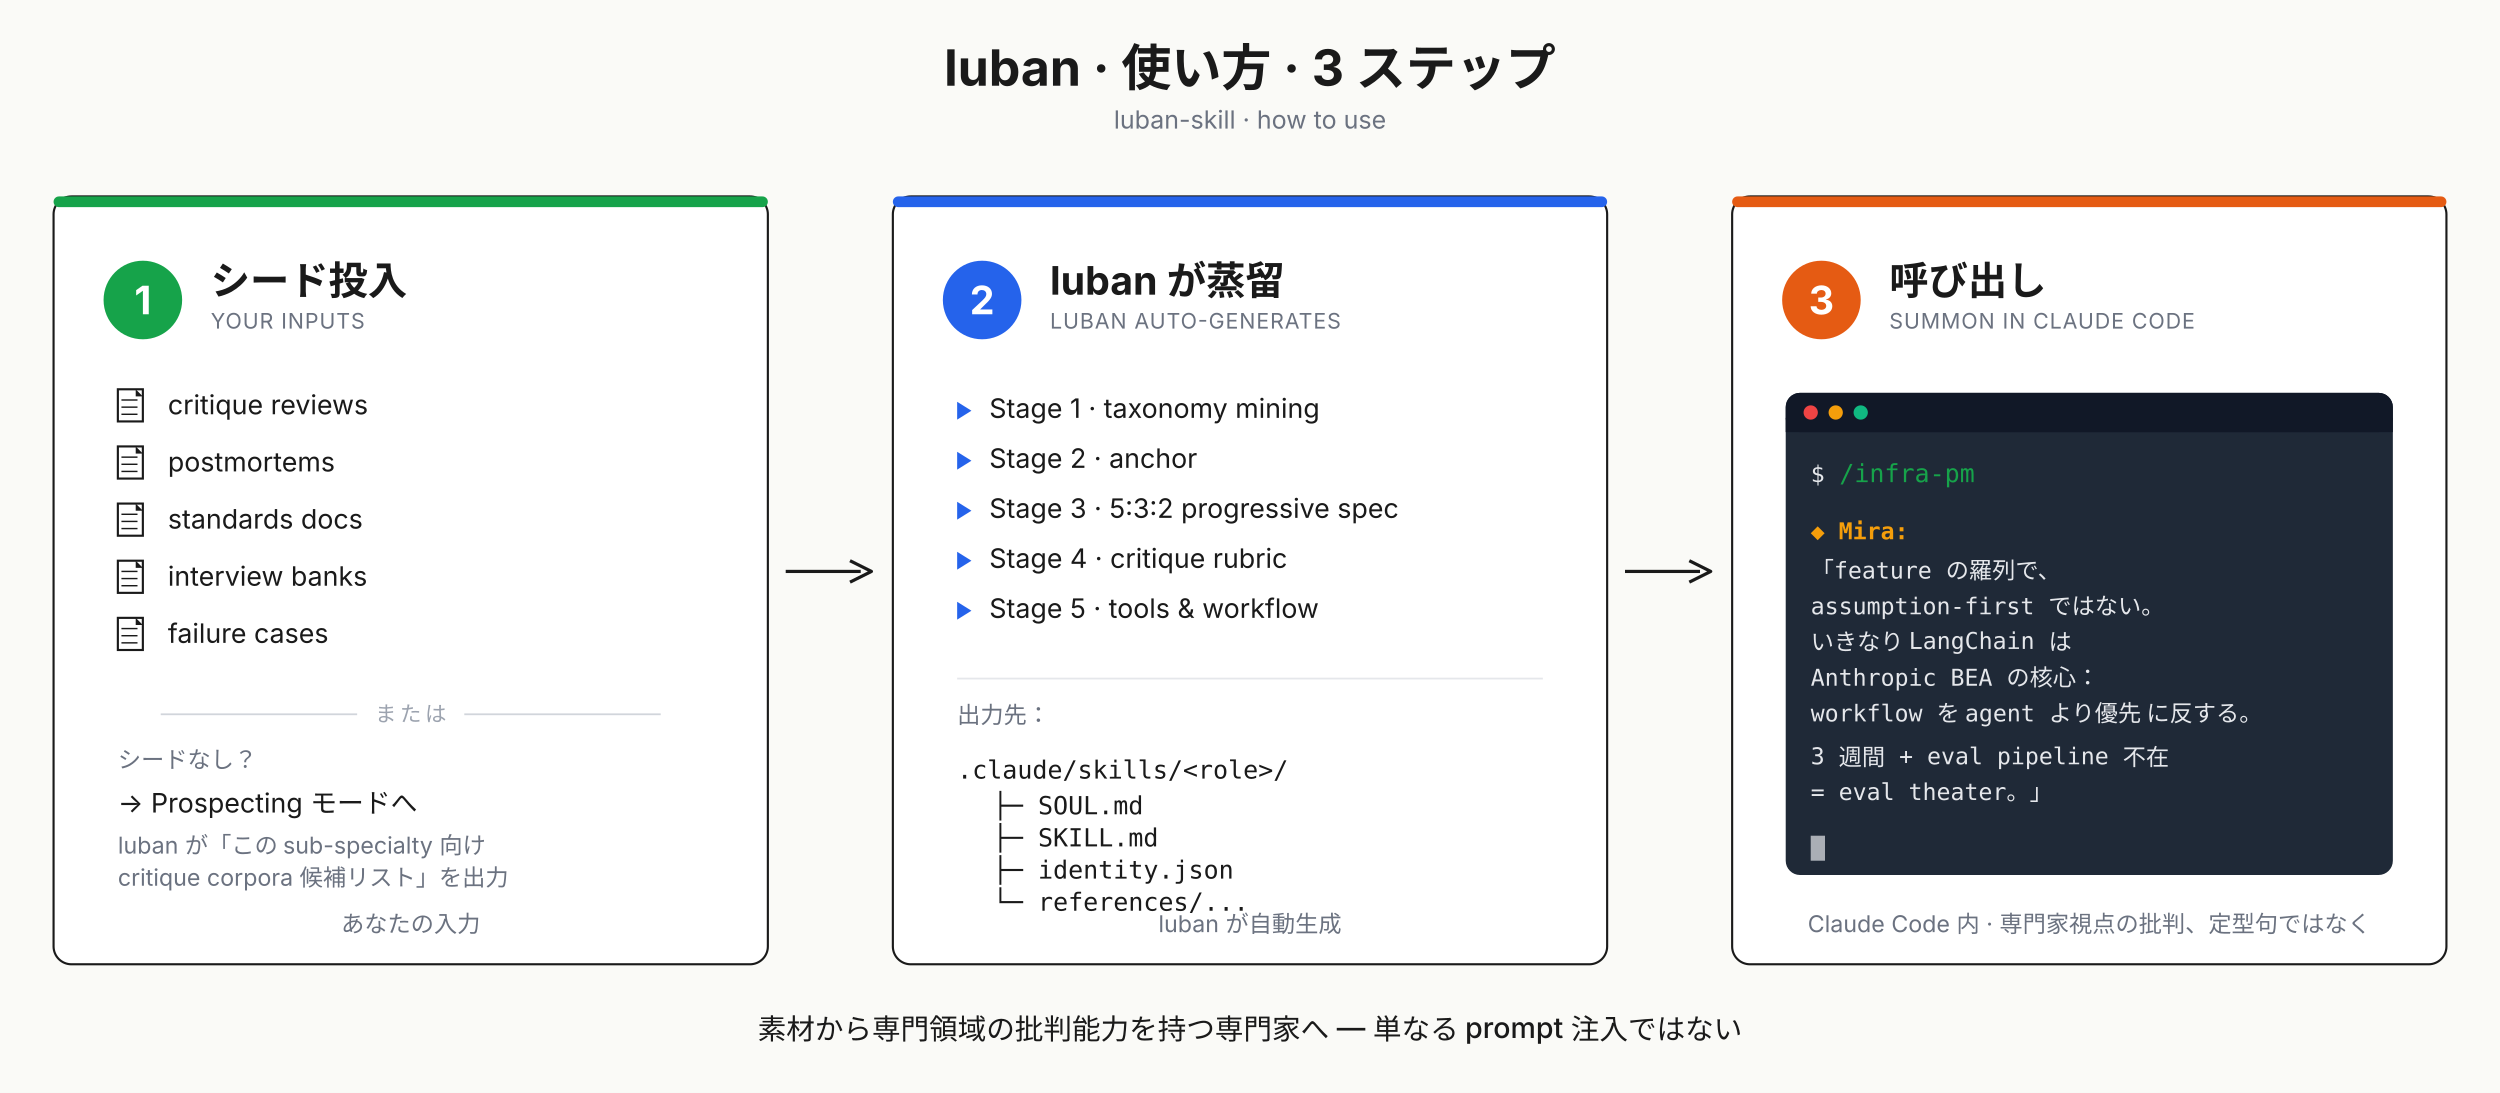
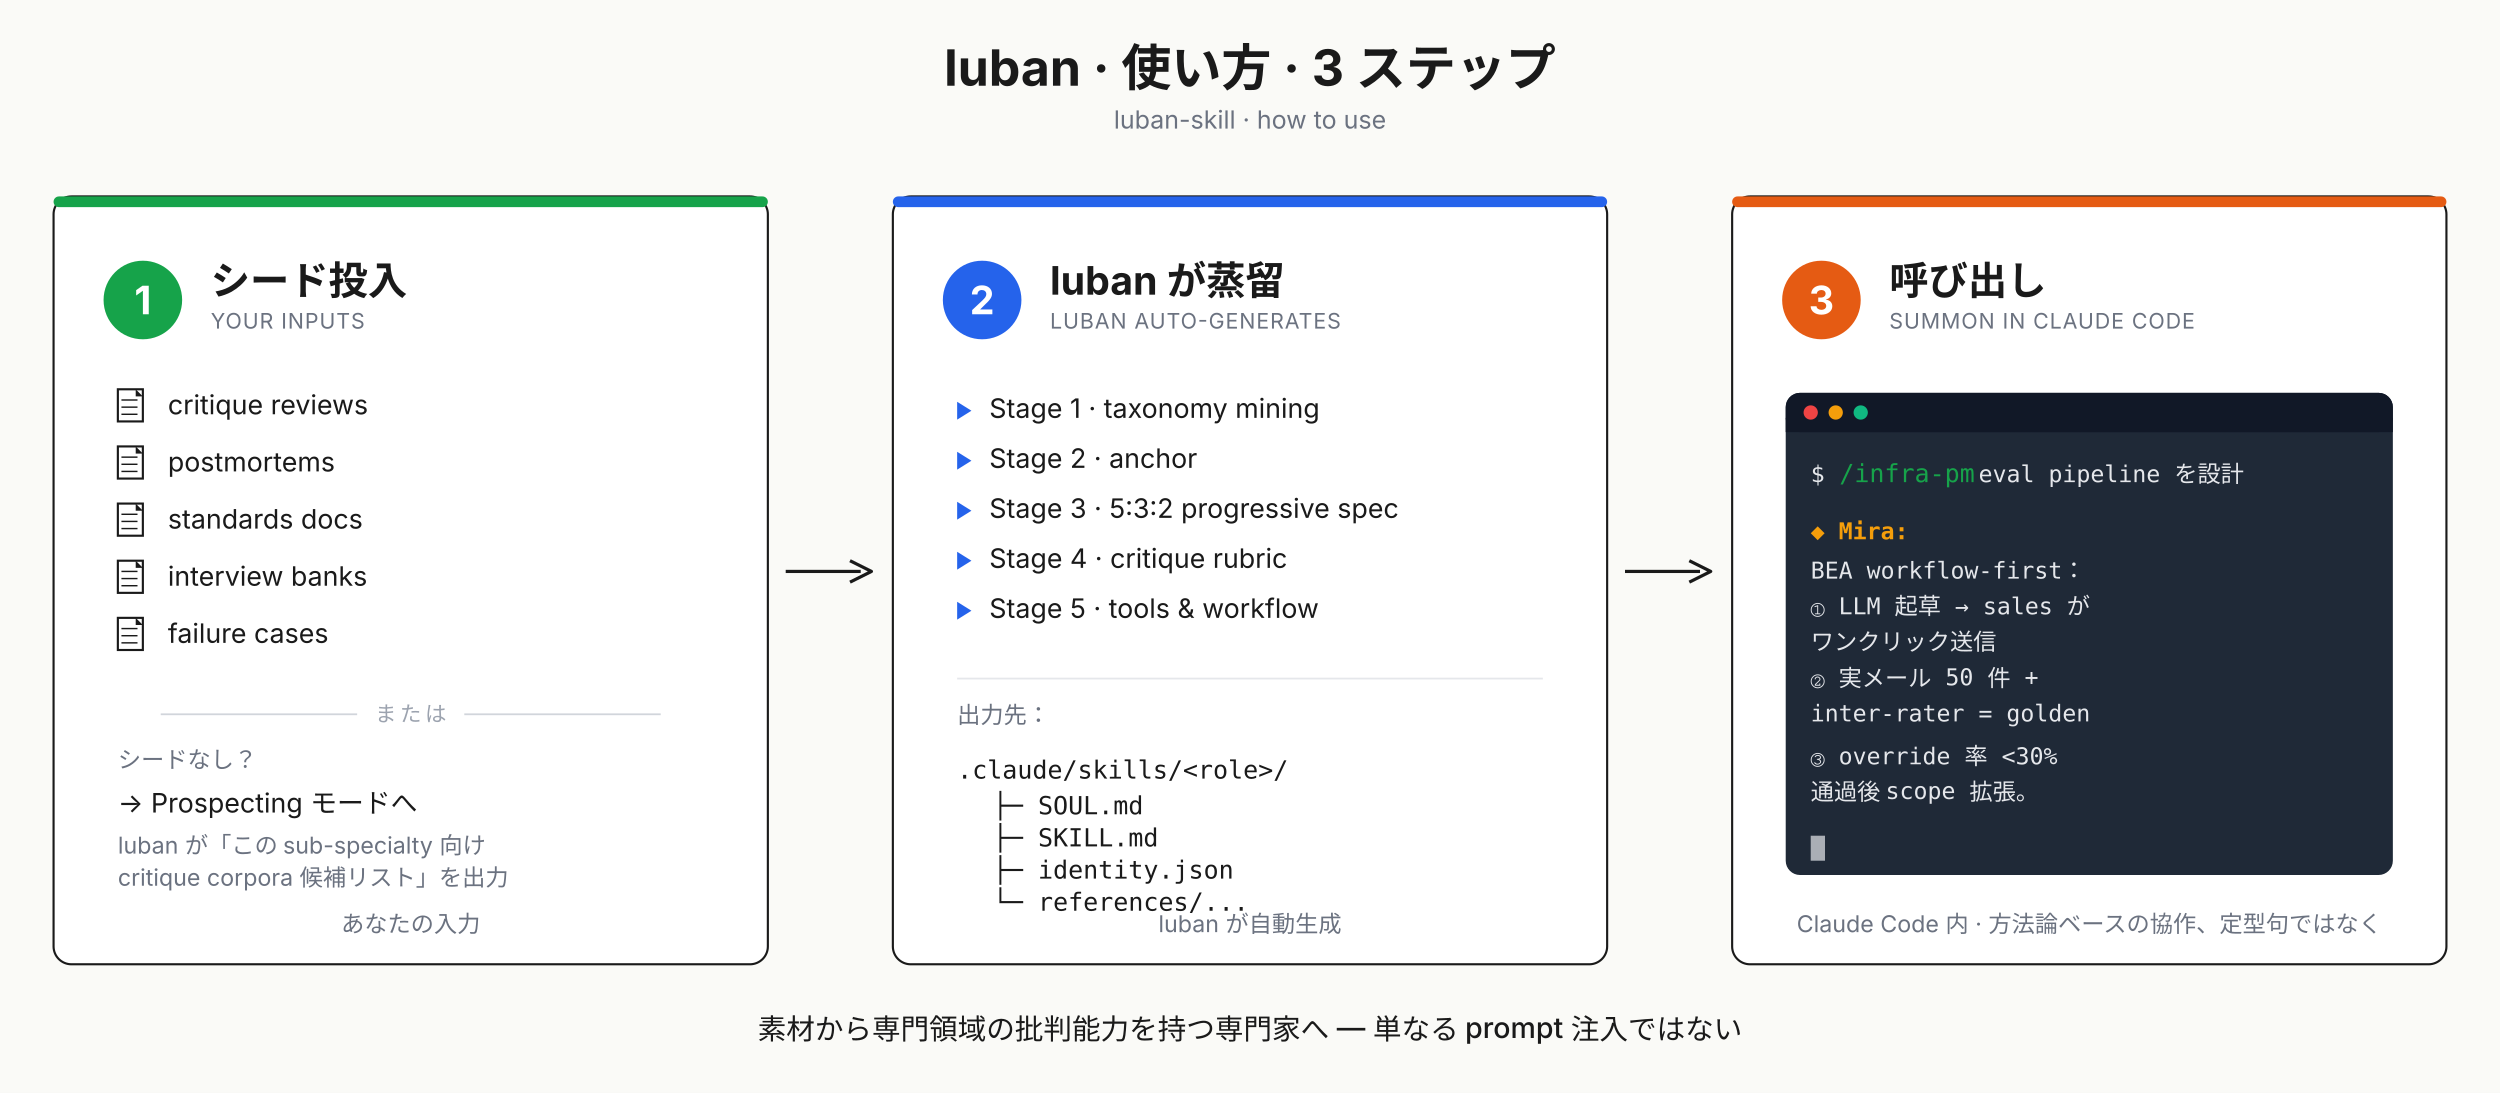
<svg xmlns="http://www.w3.org/2000/svg" viewBox="0 0 1400 612" font-family="ui-sans-serif, system-ui, -apple-system, 'Hiragino Sans', 'Yu Gothic', 'Meiryo', sans-serif">
  <defs>
    <style>
      .title      { font-size: 28px; font-weight: 700; fill: #1A1A1A; }
      .subtitle   { font-size: 14px; fill: #6B7280; }
      .panel-h    { font-size: 22px; font-weight: 700; fill: #1A1A1A; }
      .panel-sub  { font-size: 12px; fill: #6B7280; letter-spacing: 0.5px; }
      .step-num   { font-size: 22px; font-weight: 700; fill: #FFFFFF; }
      .row        { font-size: 15px; fill: #1A1A1A; }
      .row-mono   { font-size: 14px; fill: #1A1A1A; font-family: ui-monospace, 'JetBrains Mono', Menlo, Consolas, monospace; }
      .row-dim    { font-size: 13px; fill: #6B7280; }
      .row-em     { font-size: 14px; fill: #1A1A1A; font-style: italic; }
      .divider-t  { font-size: 12px; fill: #9CA3AF; letter-spacing: 2px; }
      .footer-lbl { font-size: 13px; fill: #6B7280; }
      .tagline    { font-size: 16px; fill: #1A1A1A; font-weight: 500; }
      .term-cmd   { font-size: 14px; fill: #16A34A; font-family: ui-monospace, 'JetBrains Mono', Menlo, Consolas, monospace; }
      .term-out   { font-size: 13px; fill: #E5E7EB; font-family: ui-monospace, 'JetBrains Mono', Menlo, Consolas, monospace; }
      .term-name  { font-size: 13px; fill: #F59E0B; font-family: ui-monospace, 'JetBrains Mono', Menlo, Consolas, monospace; font-weight: 700; }
    </style>
  </defs>
  <rect width="1400" height="612" fill="#FAFAF7" />
  <text x="700" y="48" text-anchor="middle" class="title">luban · 使い方 · 3 ステップ</text>
  <text x="700" y="72" text-anchor="middle" class="subtitle">luban-skill · how to use</text>
  <g transform="translate(30, 110)">
    <rect x="0" y="0" width="400" height="430" rx="10" ry="10" fill="#FFFFFF" stroke="#1A1A1A" stroke-width="1.2" />
    <rect x="0" y="0" width="400" height="6" rx="3" ry="3" fill="#16A34A" />
    <circle cx="50" cy="58" r="22" fill="#16A34A" />
    <text x="50" y="66" text-anchor="middle" class="step-num">1</text>
    <text x="88" y="55" class="panel-h">シード投入</text>
    <text x="88" y="74" class="panel-sub">YOUR INPUTS</text>
    <g transform="translate(36, 120)">
      <g transform="translate(0, 0)">
        <rect x="0" y="-12" width="14" height="18" fill="none" stroke="#1A1A1A" stroke-width="1.2" />
        <polyline points="10,-12 14,-8 10,-8 10,-12" fill="#1A1A1A" />
        <line x1="2" y1="-6" x2="11" y2="-6" stroke="#1A1A1A" stroke-width="0.8" />
        <line x1="2" y1="-2" x2="11" y2="-2" stroke="#1A1A1A" stroke-width="0.8" />
        <line x1="2" y1="2" x2="11" y2="2" stroke="#1A1A1A" stroke-width="0.8" />
        <text x="28" y="2" class="row">critique reviews</text>
      </g>
      <g transform="translate(0, 32)">
        <rect x="0" y="-12" width="14" height="18" fill="none" stroke="#1A1A1A" stroke-width="1.2" />
        <polyline points="10,-12 14,-8 10,-8 10,-12" fill="#1A1A1A" />
        <line x1="2" y1="-6" x2="11" y2="-6" stroke="#1A1A1A" stroke-width="0.8" />
        <line x1="2" y1="-2" x2="11" y2="-2" stroke="#1A1A1A" stroke-width="0.8" />
        <line x1="2" y1="2" x2="11" y2="2" stroke="#1A1A1A" stroke-width="0.8" />
        <text x="28" y="2" class="row">postmortems</text>
      </g>
      <g transform="translate(0, 64)">
        <rect x="0" y="-12" width="14" height="18" fill="none" stroke="#1A1A1A" stroke-width="1.2" />
        <polyline points="10,-12 14,-8 10,-8 10,-12" fill="#1A1A1A" />
        <line x1="2" y1="-6" x2="11" y2="-6" stroke="#1A1A1A" stroke-width="0.8" />
        <line x1="2" y1="-2" x2="11" y2="-2" stroke="#1A1A1A" stroke-width="0.8" />
        <line x1="2" y1="2" x2="11" y2="2" stroke="#1A1A1A" stroke-width="0.8" />
        <text x="28" y="2" class="row">standards docs</text>
      </g>
      <g transform="translate(0, 96)">
        <rect x="0" y="-12" width="14" height="18" fill="none" stroke="#1A1A1A" stroke-width="1.2" />
        <polyline points="10,-12 14,-8 10,-8 10,-12" fill="#1A1A1A" />
        <line x1="2" y1="-6" x2="11" y2="-6" stroke="#1A1A1A" stroke-width="0.8" />
        <line x1="2" y1="-2" x2="11" y2="-2" stroke="#1A1A1A" stroke-width="0.8" />
        <line x1="2" y1="2" x2="11" y2="2" stroke="#1A1A1A" stroke-width="0.8" />
        <text x="28" y="2" class="row">interview banks</text>
      </g>
      <g transform="translate(0, 128)">
        <rect x="0" y="-12" width="14" height="18" fill="none" stroke="#1A1A1A" stroke-width="1.2" />
        <polyline points="10,-12 14,-8 10,-8 10,-12" fill="#1A1A1A" />
        <line x1="2" y1="-6" x2="11" y2="-6" stroke="#1A1A1A" stroke-width="0.8" />
        <line x1="2" y1="-2" x2="11" y2="-2" stroke="#1A1A1A" stroke-width="0.8" />
        <line x1="2" y1="2" x2="11" y2="2" stroke="#1A1A1A" stroke-width="0.8" />
        <text x="28" y="2" class="row">failure cases</text>
      </g>
    </g>
    <line x1="60" y1="290" x2="170" y2="290" stroke="#D1D5DB" stroke-width="1" />
    <text x="200" y="294" text-anchor="middle" class="divider-t">または</text>
    <line x1="230" y1="290" x2="340" y2="290" stroke="#D1D5DB" stroke-width="1" />
    <text x="36" y="320" class="row-dim">シードなし？</text>
    <text x="36" y="345" class="row">→ Prospecting モードへ</text>
    <text x="36" y="368" class="row-dim">luban が「この sub-specialty 向け</text>
    <text x="36" y="386" class="row-dim">critique corpora 候補リスト」を出力</text>
    <text x="200" y="412" text-anchor="middle" class="footer-lbl">あなたの入力</text>
  </g>
  <g transform="translate(440, 320)">
    <line x1="0" y1="0" x2="42" y2="0" stroke="#1A1A1A" stroke-width="1.8" />
    <polyline points="36,-6 48,0 36,6" fill="none" stroke="#1A1A1A" stroke-width="1.8" stroke-linejoin="round" />
  </g>
  <g transform="translate(500, 110)">
    <rect x="0" y="0" width="400" height="430" rx="10" ry="10" fill="#FFFFFF" stroke="#1A1A1A" stroke-width="1.2" />
    <rect x="0" y="0" width="400" height="6" rx="3" ry="3" fill="#2563EB" />
    <circle cx="50" cy="58" r="22" fill="#2563EB" />
    <text x="50" y="66" text-anchor="middle" class="step-num">2</text>
    <text x="88" y="55" class="panel-h">luban が蒸留</text>
    <text x="88" y="74" class="panel-sub">LUBAN AUTO-GENERATES</text>
    <g transform="translate(36, 120)">
      <g transform="translate(0, 0)">
        <polygon points="0,-5 0,5 8,0" fill="#2563EB" />
        <text x="18" y="4" class="row">Stage 1 · taxonomy mining</text>
      </g>
      <g transform="translate(0, 28)">
        <polygon points="0,-5 0,5 8,0" fill="#2563EB" />
        <text x="18" y="4" class="row">Stage 2 · anchor</text>
      </g>
      <g transform="translate(0, 56)">
        <polygon points="0,-5 0,5 8,0" fill="#2563EB" />
        <text x="18" y="4" class="row">Stage 3 · 5:3:2 progressive spec</text>
      </g>
      <g transform="translate(0, 84)">
        <polygon points="0,-5 0,5 8,0" fill="#2563EB" />
        <text x="18" y="4" class="row">Stage 4 · critique rubric</text>
      </g>
      <g transform="translate(0, 112)">
        <polygon points="0,-5 0,5 8,0" fill="#2563EB" />
        <text x="18" y="4" class="row">Stage 5 · tools &amp; workflow</text>
      </g>
    </g>
    <line x1="36" y1="270" x2="364" y2="270" stroke="#E5E7EB" stroke-width="1" />
    <text x="36" y="295" class="row-dim">出力先：</text>
    <g transform="translate(36, 312)">
      <text x="0" y="14" class="row-mono">.claude/skills/&lt;role&gt;/</text>
      <text x="20" y="34" class="row-mono">├─ SOUL.md</text>
      <text x="20" y="52" class="row-mono">├─ SKILL.md</text>
      <text x="20" y="70" class="row-mono">├─ identity.json</text>
      <text x="20" y="88" class="row-mono">└─ references/...</text>
    </g>
    <text x="200" y="412" text-anchor="middle" class="footer-lbl">luban が自動生成</text>
  </g>
  <g transform="translate(910, 320)">
    <line x1="0" y1="0" x2="42" y2="0" stroke="#1A1A1A" stroke-width="1.8" />
    <polyline points="36,-6 48,0 36,6" fill="none" stroke="#1A1A1A" stroke-width="1.8" stroke-linejoin="round" />
  </g>
  <g transform="translate(970, 110)">
    <rect x="0" y="0" width="400" height="430" rx="10" ry="10" fill="#FFFFFF" stroke="#1A1A1A" stroke-width="1.2" />
    <rect x="0" y="0" width="400" height="6" rx="3" ry="3" fill="#E55B13" />
    <circle cx="50" cy="58" r="22" fill="#E55B13" />
    <text x="50" y="66" text-anchor="middle" class="step-num">3</text>
    <text x="88" y="55" class="panel-h">呼び出し</text>
    <text x="88" y="74" class="panel-sub">SUMMON IN CLAUDE CODE</text>
    <g transform="translate(30, 110)">
      <rect x="0" y="0" width="340" height="270" rx="8" ry="8" fill="#1F2937" />
      <rect x="0" y="0" width="340" height="22" rx="8" ry="8" fill="#111827" />
      <rect x="0" y="14" width="340" height="8" fill="#111827" />
      <circle cx="14" cy="11" r="4" fill="#EF4444" />
      <circle cx="28" cy="11" r="4" fill="#F59E0B" />
      <circle cx="42" cy="11" r="4" fill="#10B981" />
      <text x="14" y="50" class="term-out">$</text>
      <text x="30" y="50" class="term-cmd">/infra-pm</text>
+       <text x="108" y="50" class="term-out">eval pipeline を設計</text>
      <text x="14" y="82" class="term-name">◆ Mira:</text>
-       <text x="14" y="104" class="term-out">「feature の羅列で、</text>
-       <text x="14" y="124" class="term-out">assumption-first ではない。</text>
-       <text x="14" y="144" class="term-out">いきなり LangChain は</text>
-       <text x="14" y="164" class="term-out">Anthropic BEA の核心：</text>
-       <text x="14" y="184" class="term-out">workflow を agent より優先 に反する。</text>
-       <text x="14" y="208" class="term-out">3 週間 + eval pipeline 不在</text>
-       <text x="14" y="228" class="term-out">= eval theater。」</text>
+       <text x="14" y="104" class="term-out">BEA workflow-first：</text>
+       <text x="14" y="124" class="term-out">① LLM 起草 → sales が</text>
+       <text x="14" y="144" class="term-out">  ワンクリック送信</text>
+       <text x="14" y="164" class="term-out">② 実メール 50 件 +</text>
+       <text x="14" y="184" class="term-out">  inter-rater = golden</text>
+       <text x="14" y="208" class="term-out">③ override 率 &lt;30%</text>
+       <text x="14" y="228" class="term-out">  通過後 scope 拡張。</text>
      <rect x="14" y="248" width="8" height="14" fill="#E5E7EB" opacity="0.7" />
    </g>
-     <text x="200" y="412" text-anchor="middle" class="footer-lbl">Claude Code 内 · 専門家視点の批判、定型句ではなく</text>
+     <text x="200" y="412" text-anchor="middle" class="footer-lbl">Claude Code 内 · 方法論ベースの協作、定型句ではなく</text>
  </g>
  <text x="700" y="582" text-anchor="middle" class="tagline">
    素材から専門領域の批判能力を持つ専門家へ — 単なる prompt 注入ではない
  </text>
</svg>
